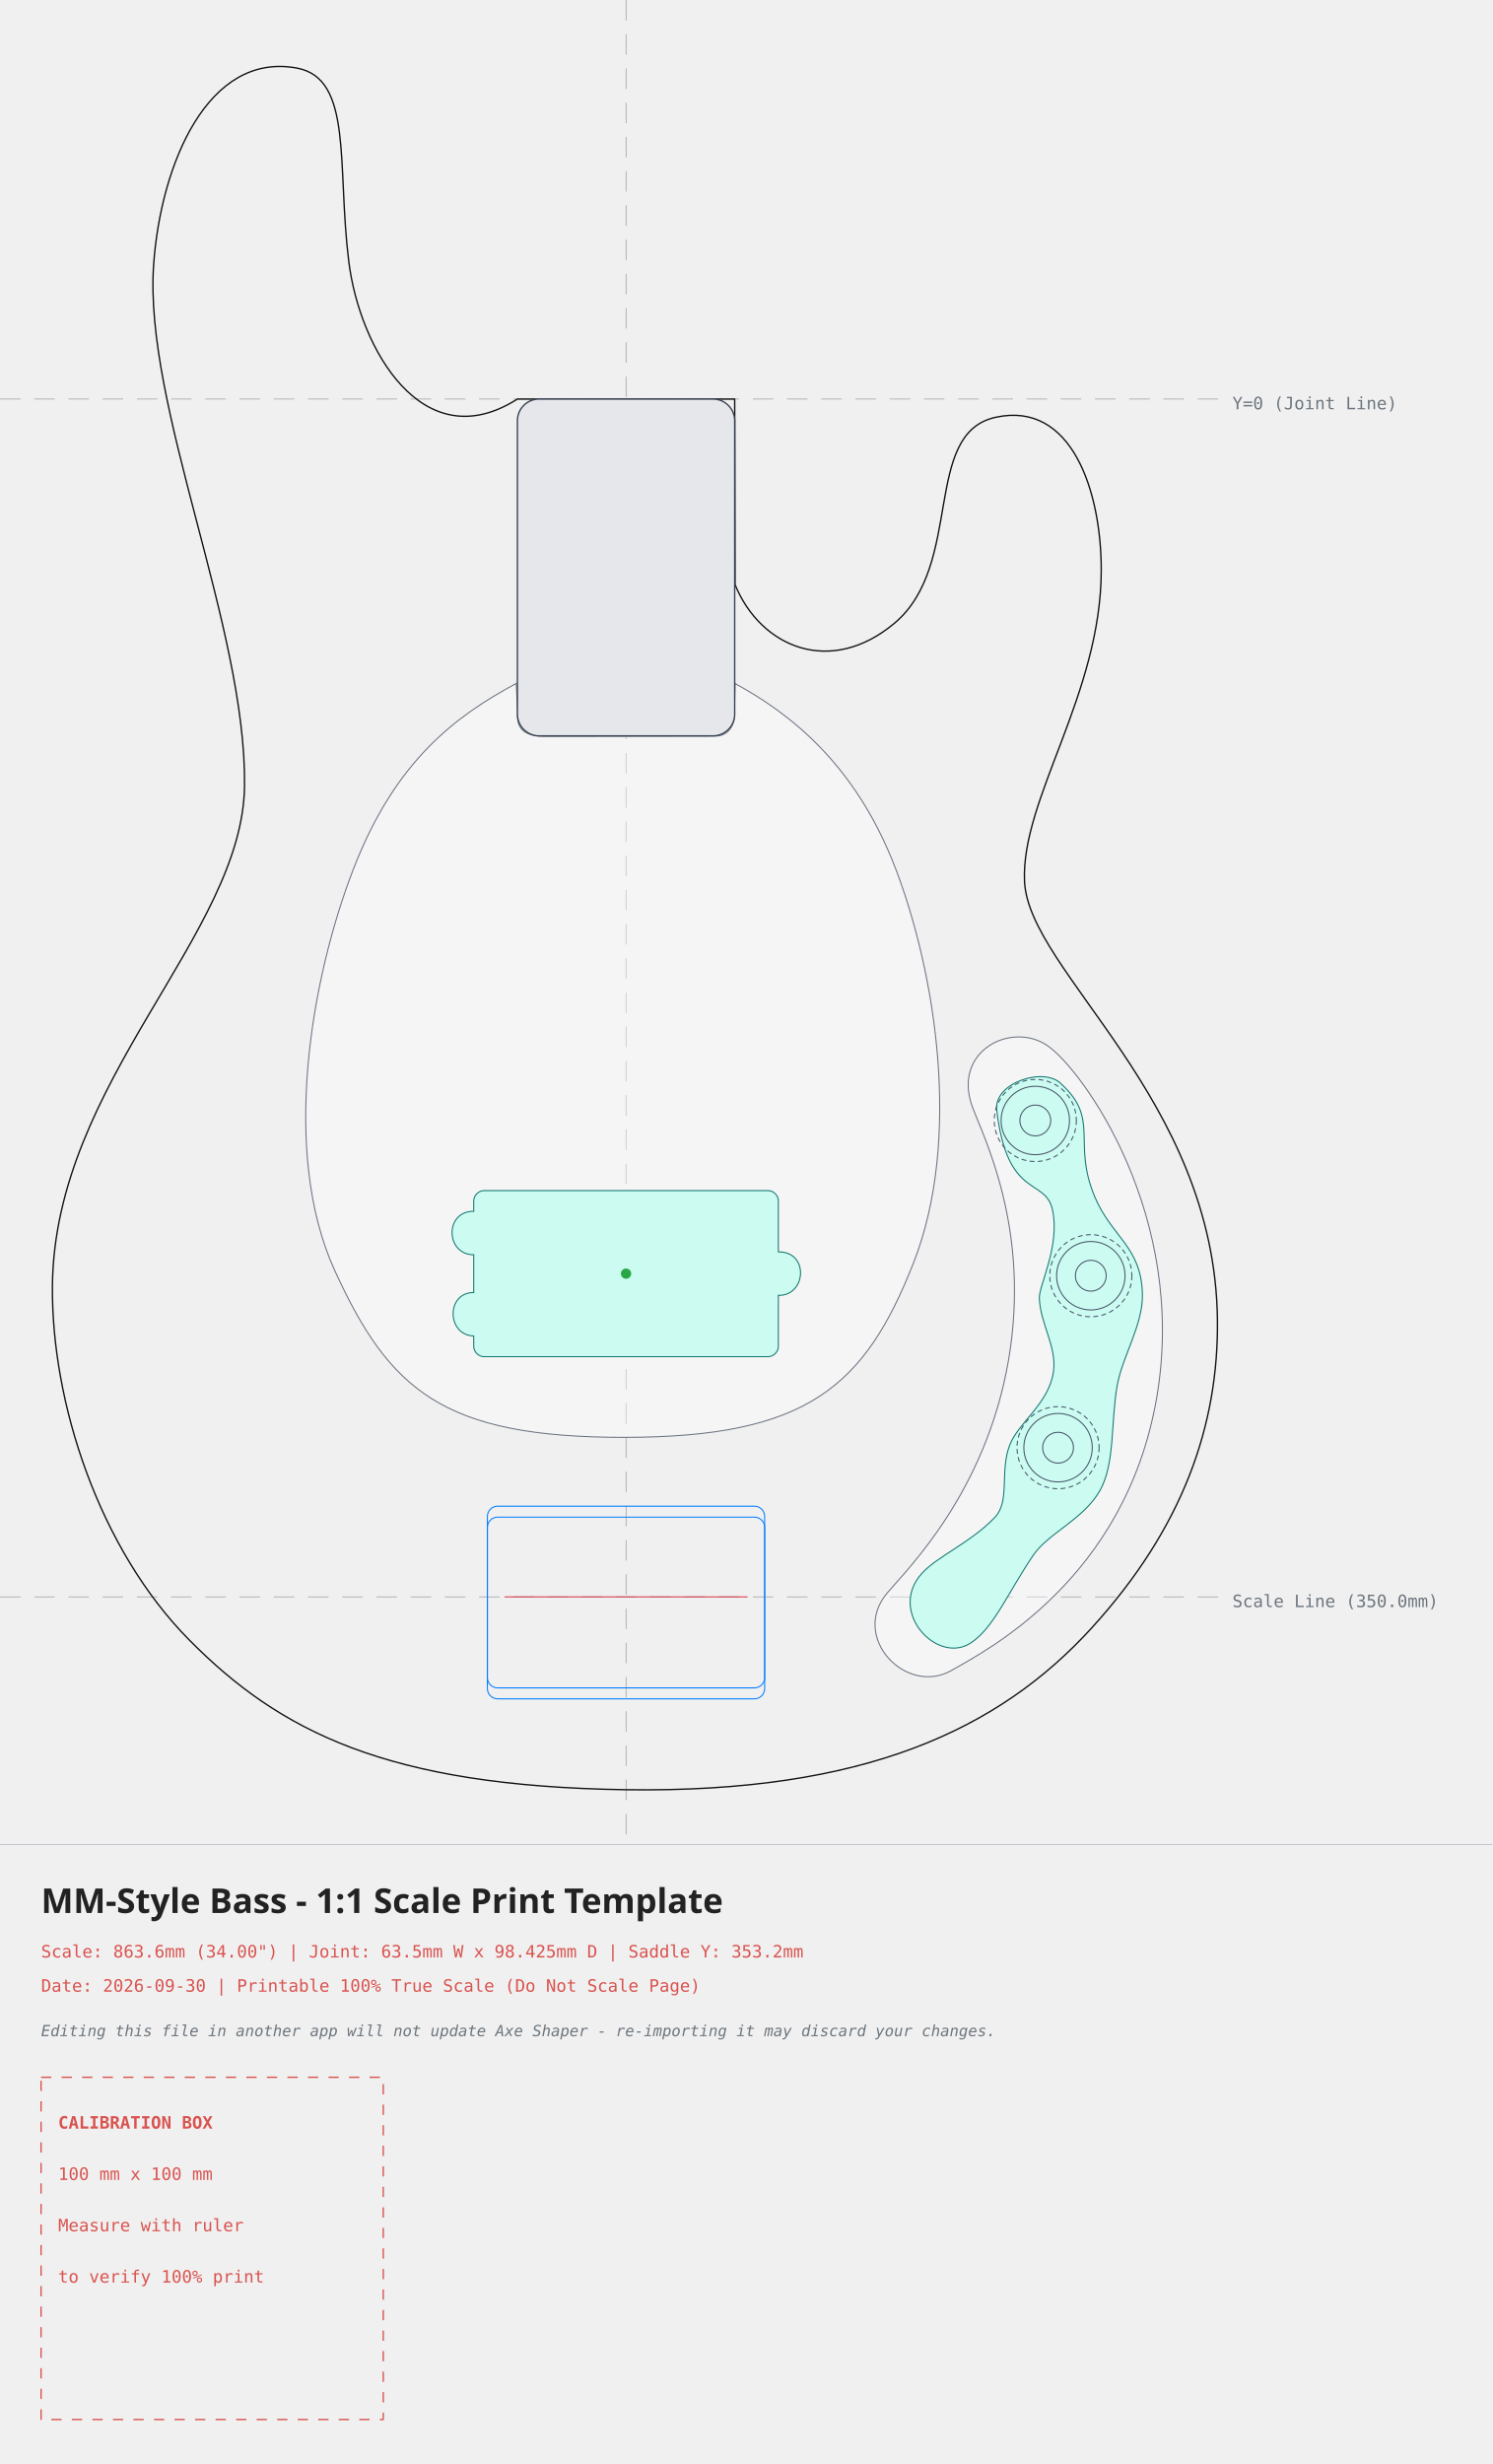
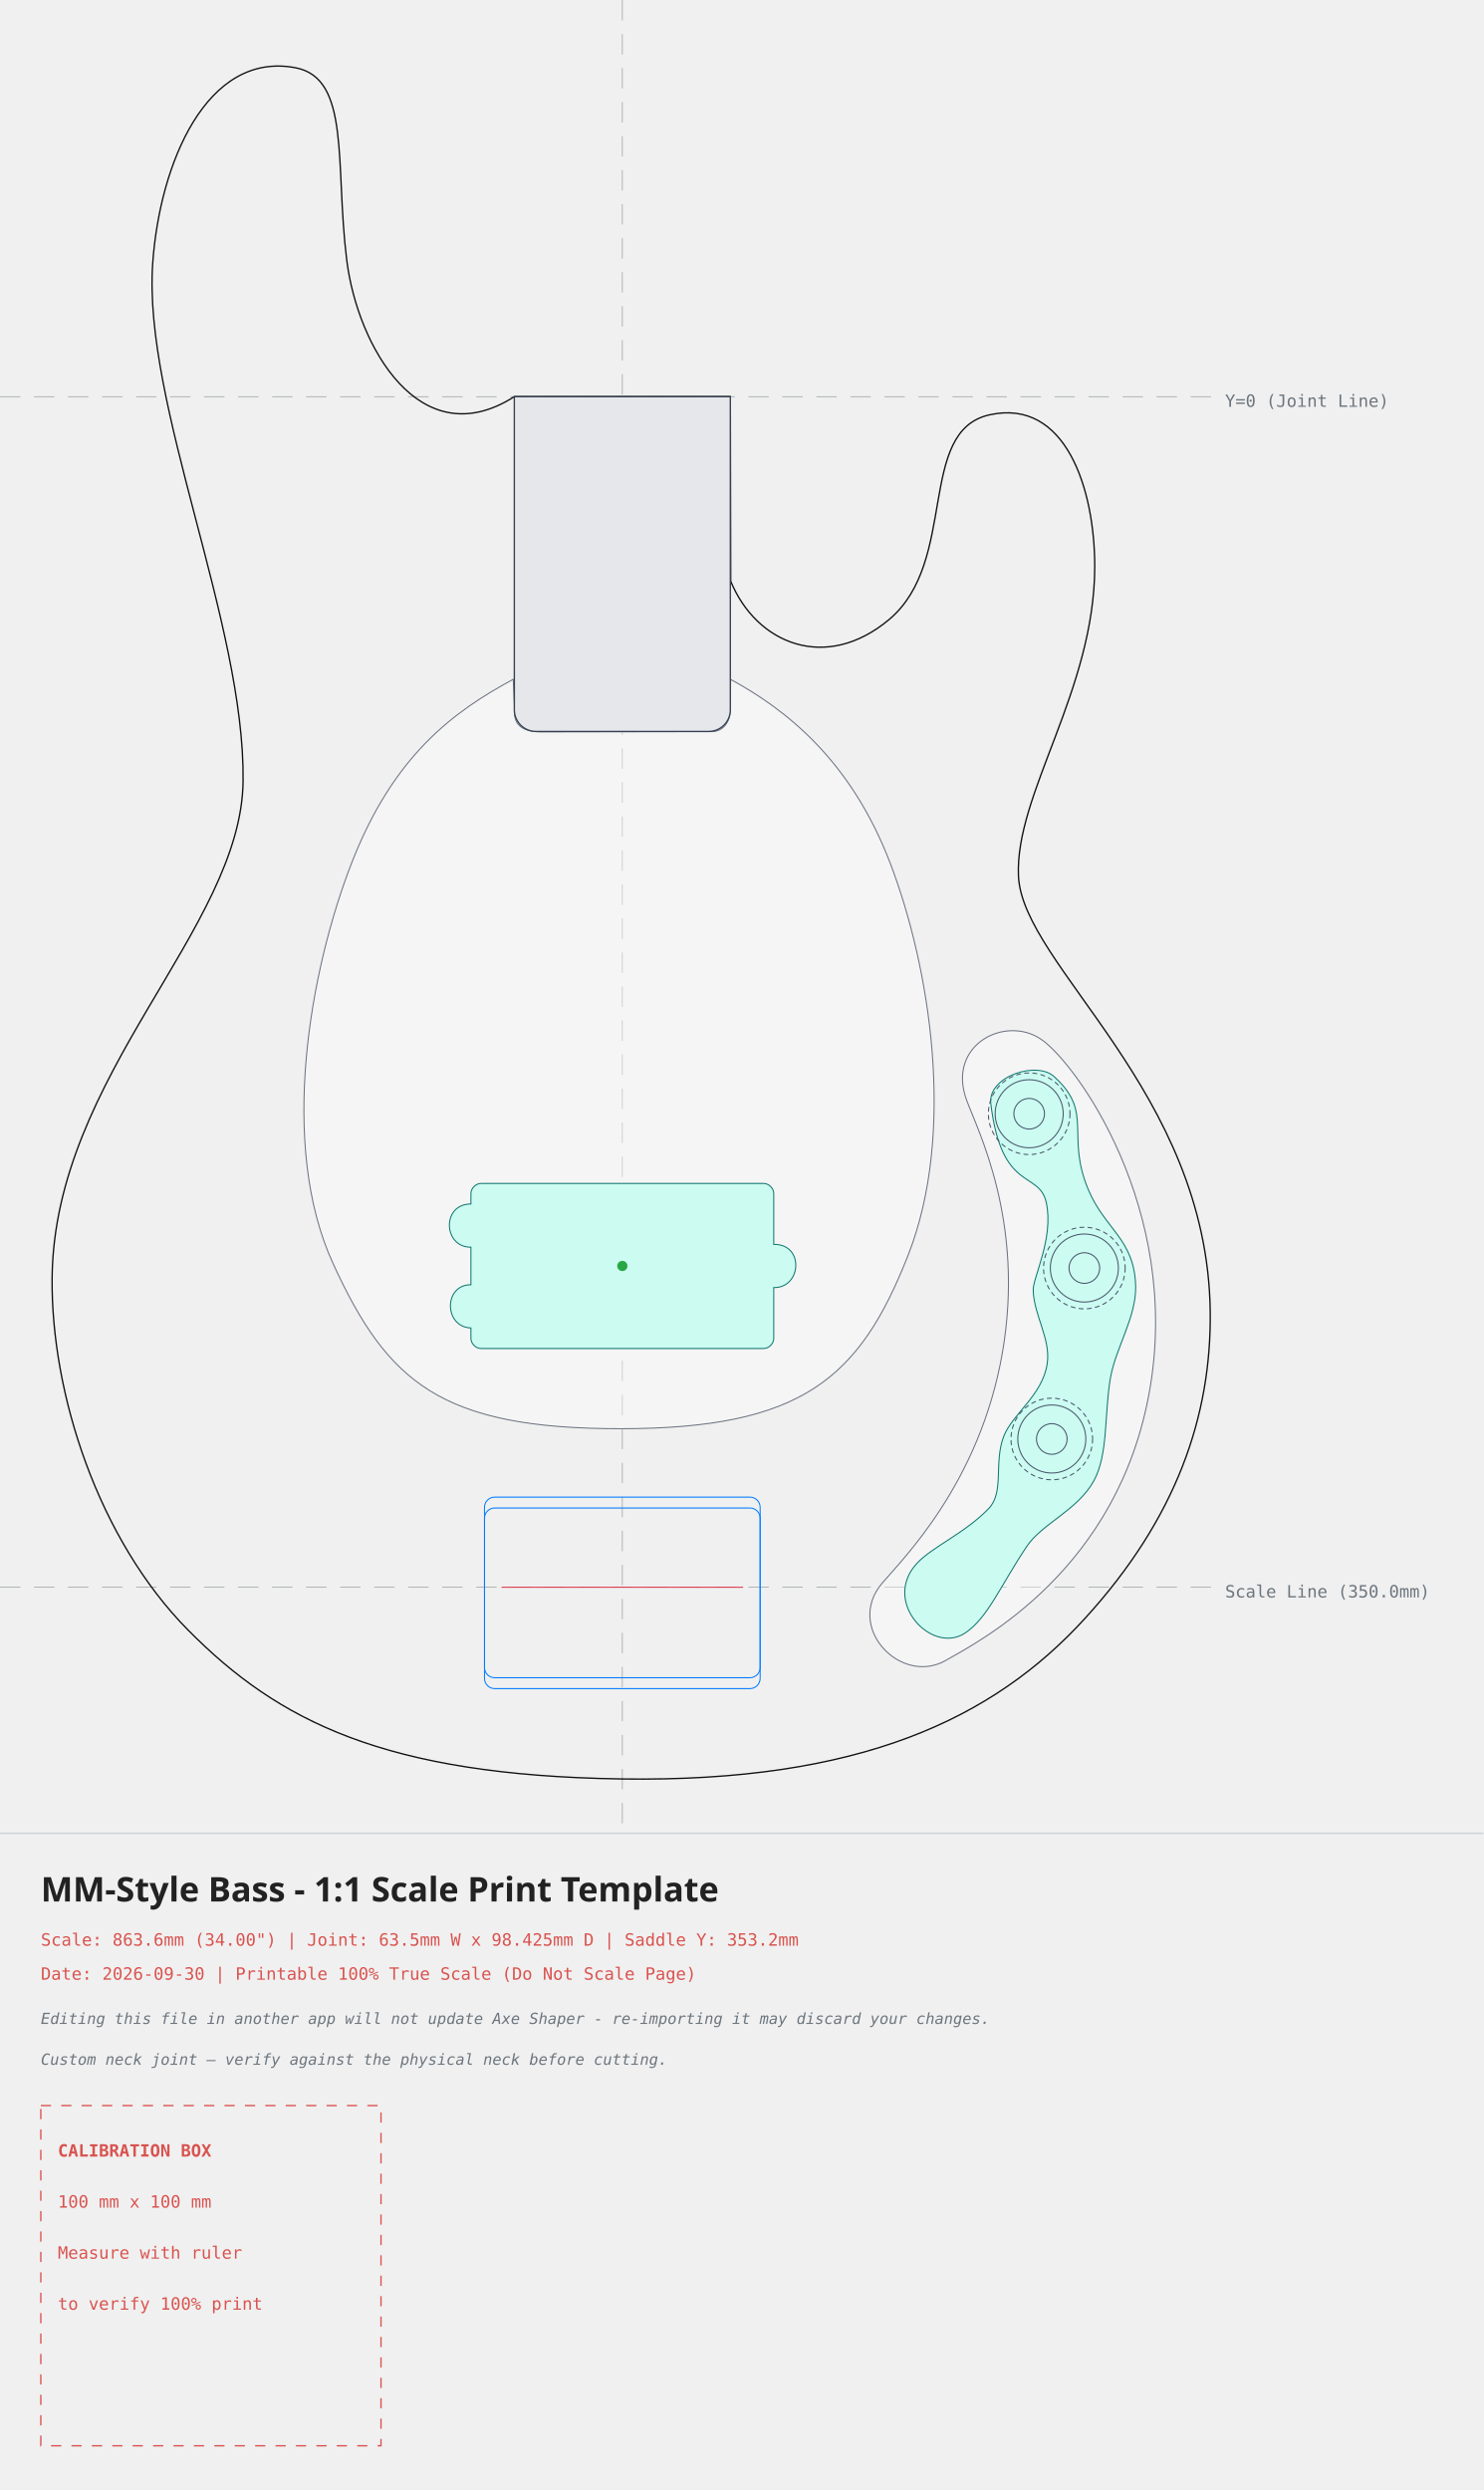
- <svg xmlns="http://www.w3.org/2000/svg" width="436.14mm" height="719.97mm" viewBox="-182.95 -116.60 436.14 719.97">
+ <svg xmlns="http://www.w3.org/2000/svg" width="436.14mm" height="731.97mm" viewBox="-182.95 -116.60 436.14 731.97">
  <style>
    .body-line { fill: none; stroke: #111111; stroke-width: 0.4; stroke-linecap: round; stroke-linejoin: round; }
    .edge-inset { fill: none; stroke: #555555; stroke-width: 0.3; stroke-dasharray: 3,2; }
    .neck-pocket { fill: #e5e7eb; stroke: #374151; stroke-width: 0.4; }
    .pickup-rout { fill: #ccfbf1; stroke: #0f766e; stroke-width: 0.3; }
    .pickup-cover { fill: none; stroke: #111111; stroke-width: 0.3; }
    .bridge-rout { fill: none; stroke: #007bff; stroke-width: 0.3; }
    .back-route { fill: #f3e8ff; stroke: #7e22ce; stroke-width: 0.3; stroke-dasharray: 3,2; }
    .front-route { fill: #ccfbf1; stroke: #0f766e; stroke-width: 0.3; }
    .pickguard { fill: #ffffff; fill-opacity: 0.35; stroke: #6b7280; stroke-width: 0.3; }
    .control-outline { fill: none; stroke: #475569; stroke-width: 0.3; }
    .control-body { fill: none; stroke: #475569; stroke-width: 0.3; stroke-dasharray: 1.2,1.2; stroke-linecap: round; }
    .control-slot { fill: none; stroke: #475569; stroke-width: 0.6; stroke-linecap: round; }
    .control-lever { fill: none; stroke: #475569; stroke-width: 0.8; stroke-linecap: round; }
    .control-cap { fill: none; stroke: #475569; stroke-width: 0.3; }
    .center-axis { fill: none; stroke: #6c757d; stroke-width: 0.2; stroke-dasharray: 6,4; opacity: 0.7; }
    .calibration-box { fill: none; stroke: #d9534f; stroke-width: 0.4; stroke-dasharray: 3,3; }
    .band-rule { fill: none; stroke: #adb5bd; stroke-width: 0.2; }
    .text-label { font-family: monospace, sans-serif; font-size: 5px; fill: #d9534f; }
    .disclaimer-label { font-family: monospace, sans-serif; font-size: 4.5px; font-style: italic; fill: #6c757d; }
    .axis-label { font-family: monospace, sans-serif; font-size: 5px; fill: #6c757d; }
    .title-label { font-family: sans-serif; font-size: 10px; font-weight: bold; fill: #222222; }
  </style>
  <g>
    <line x1="0" y1="-116.60" x2="0" y2="422.37" class="center-axis" />
    <line x1="-182.95" y1="0" x2="173.19" y2="0" class="center-axis" />
    <text x="177.19" y="3" class="axis-label">Y=0 (Joint Line)</text>
    <line x1="-182.95" y1="350.00" x2="173.19" y2="350.00" class="center-axis" stroke="#007bff" />
    <text x="177.19" y="353.00" class="axis-label" fill="#007bff">Scale Line (350.0mm)</text>
    <path d="M -31.75 0.00 C -59.41 17.65, -77.85 -14.70, -81.02 -40.15 C -84.53 -68.28, -79.76 -93.61, -96.12 -96.69 C -122.27 -101.60, -136.00 -68.47, -138.05 -39.29 C -140.99 2.25, -110.93 66.63, -111.49 113.03 C -112.01 156.52, -167.08 199.45, -167.63 259.12 C -167.95 293.25, -153.99 335.99, -127.61 362.63 C -101.22 389.27, -70.01 405.32, -0.10 406.35 C 69.81 407.37, 109.09 388.64, 135.98 359.18 C 162.87 329.72, 173.19 299.68, 172.82 268.95 C 172.03 204.11, 117.61 167.36, 116.45 140.90 C 115.39 116.78, 138.84 86.40, 138.87 49.98 C 138.89 27.01, 130.28 0.47, 108.02 5.33 C 86.37 10.05, 98.88 48.37, 78.42 65.52 C 59.92 81.03, 39.47 72.77, 31.86 54.26 C 31.86 54.26, 31.75 0.00, 31.75 0.00 C 31.75 0.00, -31.75 0.00, -31.75 0.00 Z" class="body-line" />
    <path d="M -24.33 98.55 C -24.33 98.55, 26.41 98.46, 26.41 98.46 C 29.39 98.46, 31.92 95.74, 31.66 91.76 C 31.66 91.76, 31.85 83.13, 31.85 83.13 C 47.81 91.82, 67.08 106.62, 78.77 137.21 C 90.46 167.80, 98.19 216.37, 83.97 252.49 C 69.75 288.61, 52.86 303.34, -0.36 303.39 C -53.58 303.44, -69.12 289.59, -85.09 254.72 C -101.06 219.85, -91.87 168.71, -79.60 137.15 C -67.34 105.60, -49.86 92.70, -32.08 83.09 C -32.08 83.09, -31.67 91.70, -31.67 91.70 C -32.06 96.01, -30.09 98.33, -24.33 98.55 Z" class="pickguard" style="fill:#ffffff" />
    <path d="M 101.19 206.76 C 95.28 190.56, 112.58 181.69, 123.15 188.94 C 133.46 196.01, 164.25 238.74, 155.06 291.85 C 145.90 344.79, 105.39 365.63, 95.07 371.51 C 81.90 379.01, 65.36 361.83, 76.35 348.83 C 82.29 341.81, 105.09 319.45, 111.74 280.99 C 118.39 242.53, 104.42 215.61, 101.19 206.76 Z" class="pickguard" style="fill:#ffffff" />
-     <rect x="-31.75" y="0" width="63.5" height="98.425" rx="6.35" ry="6.35" class="neck-pocket" />
+     <path d="M -31.75 0 L 31.75 0 L 31.75 92.075 L 31.71 92.786 L 31.591 93.488 L 31.394 94.172 L 31.121 94.83 L 30.777 95.453 L 30.365 96.034 L 29.89 96.565 L 29.359 97.04 L 28.778 97.452 L 28.155 97.796 L 27.497 98.069 L 26.813 98.266 L 26.111 98.385 L 25.4 98.425 L -25.4 98.425 L -26.111 98.385 L -26.813 98.266 L -27.497 98.069 L -28.155 97.796 L -28.778 97.452 L -29.359 97.04 L -29.89 96.565 L -30.365 96.034 L -30.777 95.453 L -31.121 94.83 L -31.394 94.172 L -31.591 93.488 L -31.71 92.786 L -31.75 92.075 Z" class="neck-pocket" />
    <path d="M 108.31 207.72 C 107.48 199.64, 122.39 195.02, 127.22 200.16 C 138.56 210.56, 130.30 217.07, 136.95 233.03 C 141.85 244.80, 150.53 247.61, 150.90 261.43 C 151.14 270.47, 145.07 279.59, 143.52 288.29 C 141.65 298.89, 142.91 310.98, 138.57 318.78 C 133.81 327.35, 123.33 331.38, 118.98 337.86 C 111.18 349.47, 107.46 359.01, 100.77 363.45 C 90.98 369.95, 76.15 354.26, 86.59 342.98 C 91.13 338.07, 100.79 334.09, 107.76 326.79 C 112.32 322.01, 109.15 313.42, 112.10 305.69 C 114.66 299.00, 123.55 293.60, 124.91 284.20 C 125.96 276.95, 121.00 270.12, 120.78 262.68 C 120.67 258.94, 126.91 247.35, 124.62 236.89 C 122.52 227.34, 111.46 234.17, 108.31 207.72 Z" class="front-route" />
    <g transform="translate(0, 255.5519) rotate(0)">
      <path d="M -41.47 24.26 C -43.08 24.29, -44.55 22.82, -44.51 21.21 C -44.51 21.21, -44.51 18.22, -44.51 18.22 C -52.46 17.97, -52.62 5.49, -44.51 5.52 C -44.51 5.52, -44.51 -5.52, -44.51 -5.52 C -52.70 -5.45, -53.19 -18.26, -44.51 -18.22 C -44.51 -18.22, -44.51 -21.21, -44.51 -21.21 C -44.55 -22.82, -43.08 -24.29, -41.47 -24.26 C -41.47 -24.26, 41.47 -24.26, 41.47 -24.26 C 43.08 -24.29, 44.55 -22.82, 44.51 -21.21 C 44.51 -21.21, 44.51 -6.35, 44.51 -6.35 C 53.60 -6.50, 52.70 6.55, 44.51 6.35 C 44.51 6.35, 44.51 21.21, 44.51 21.21 C 44.55 22.82, 43.08 24.29, 41.47 24.26 C 41.47 24.26, -41.47 24.26, -41.47 24.26 Z" class="pickup-rout" />
      <circle cx="0" cy="0" r="1.5" fill="#28a745" />
    </g>
    <g id="control-knobs">
      <g transform="translate(119.60, 210.80)" data-knob-style="generic">
        <circle cx="0" cy="0" r="12.00" class="control-body" />
        <circle cx="0" cy="0" r="10.00" class="control-outline" />
        <circle cx="0" cy="0" r="4.50" class="control-outline" />
      </g>
      <g transform="translate(135.82, 256.16)" data-knob-style="generic">
        <circle cx="0" cy="0" r="12.00" class="control-body" />
        <circle cx="0" cy="0" r="10.00" class="control-outline" />
        <circle cx="0" cy="0" r="4.50" class="control-outline" />
      </g>
      <g transform="translate(126.25, 306.41)" data-knob-style="generic">
        <circle cx="0" cy="0" r="12.00" class="control-body" />
        <circle cx="0" cy="0" r="10.00" class="control-outline" />
        <circle cx="0" cy="0" r="4.50" class="control-outline" />
      </g>
    </g>
    <g id="control-switches">
- 
+       
    </g>
    <g id="bridge-hardware">
      <rect x="-40.52" y="323.50" width="81.03" height="53.09" rx="3.00" ry="3.00" class="bridge-rout" />
      <rect x="-40.52" y="326.70" width="81.03" height="53.09" rx="3.00" ry="3.00" class="bridge-rout" />
      <line x1="-35.52" y1="350.00" x2="35.52" y2="350.00" stroke="#dc3545" stroke-width="0.3" />
      <g transform="translate(0, 353.20)" />
    </g>
  </g>
  <g>
    <line x1="-182.95" y1="422.37" x2="253.19" y2="422.37" class="band-rule" />
    <text x="-170.95" y="442.37" class="title-label">MM-Style Bass - 1:1 Scale Print Template</text>
    <text x="-170.95" y="455.37" class="text-label">Scale: 863.6mm (34.00") | Joint: 63.5mm W x 98.425mm D | Saddle Y: 353.2mm</text>
    <text x="-170.95" y="465.37" class="text-label">Date: 2026-09-30 | Printable 100% True Scale (Do Not Scale Page)</text>
    <text x="-170.95" y="478.37" class="disclaimer-label">Editing this file in another app will not update Axe Shaper - re-importing it may discard your changes.</text>
-     <g transform="translate(-170.95, 490.37)">
+     <text x="-170.95" y="490.37" class="disclaimer-label">Custom neck joint — verify against the physical neck before cutting.</text>
+     <g transform="translate(-170.95, 502.37)">
      <rect x="0" y="0" width="100" height="100" class="calibration-box" />
      <text x="5" y="15" class="text-label" font-weight="bold">CALIBRATION BOX</text>
      <text x="5" y="30" class="text-label">100 mm x 100 mm</text>
      <text x="5" y="45" class="text-label">Measure with ruler</text>
      <text x="5" y="60" class="text-label">to verify 100% print</text>
    </g>
  </g>
</svg>
